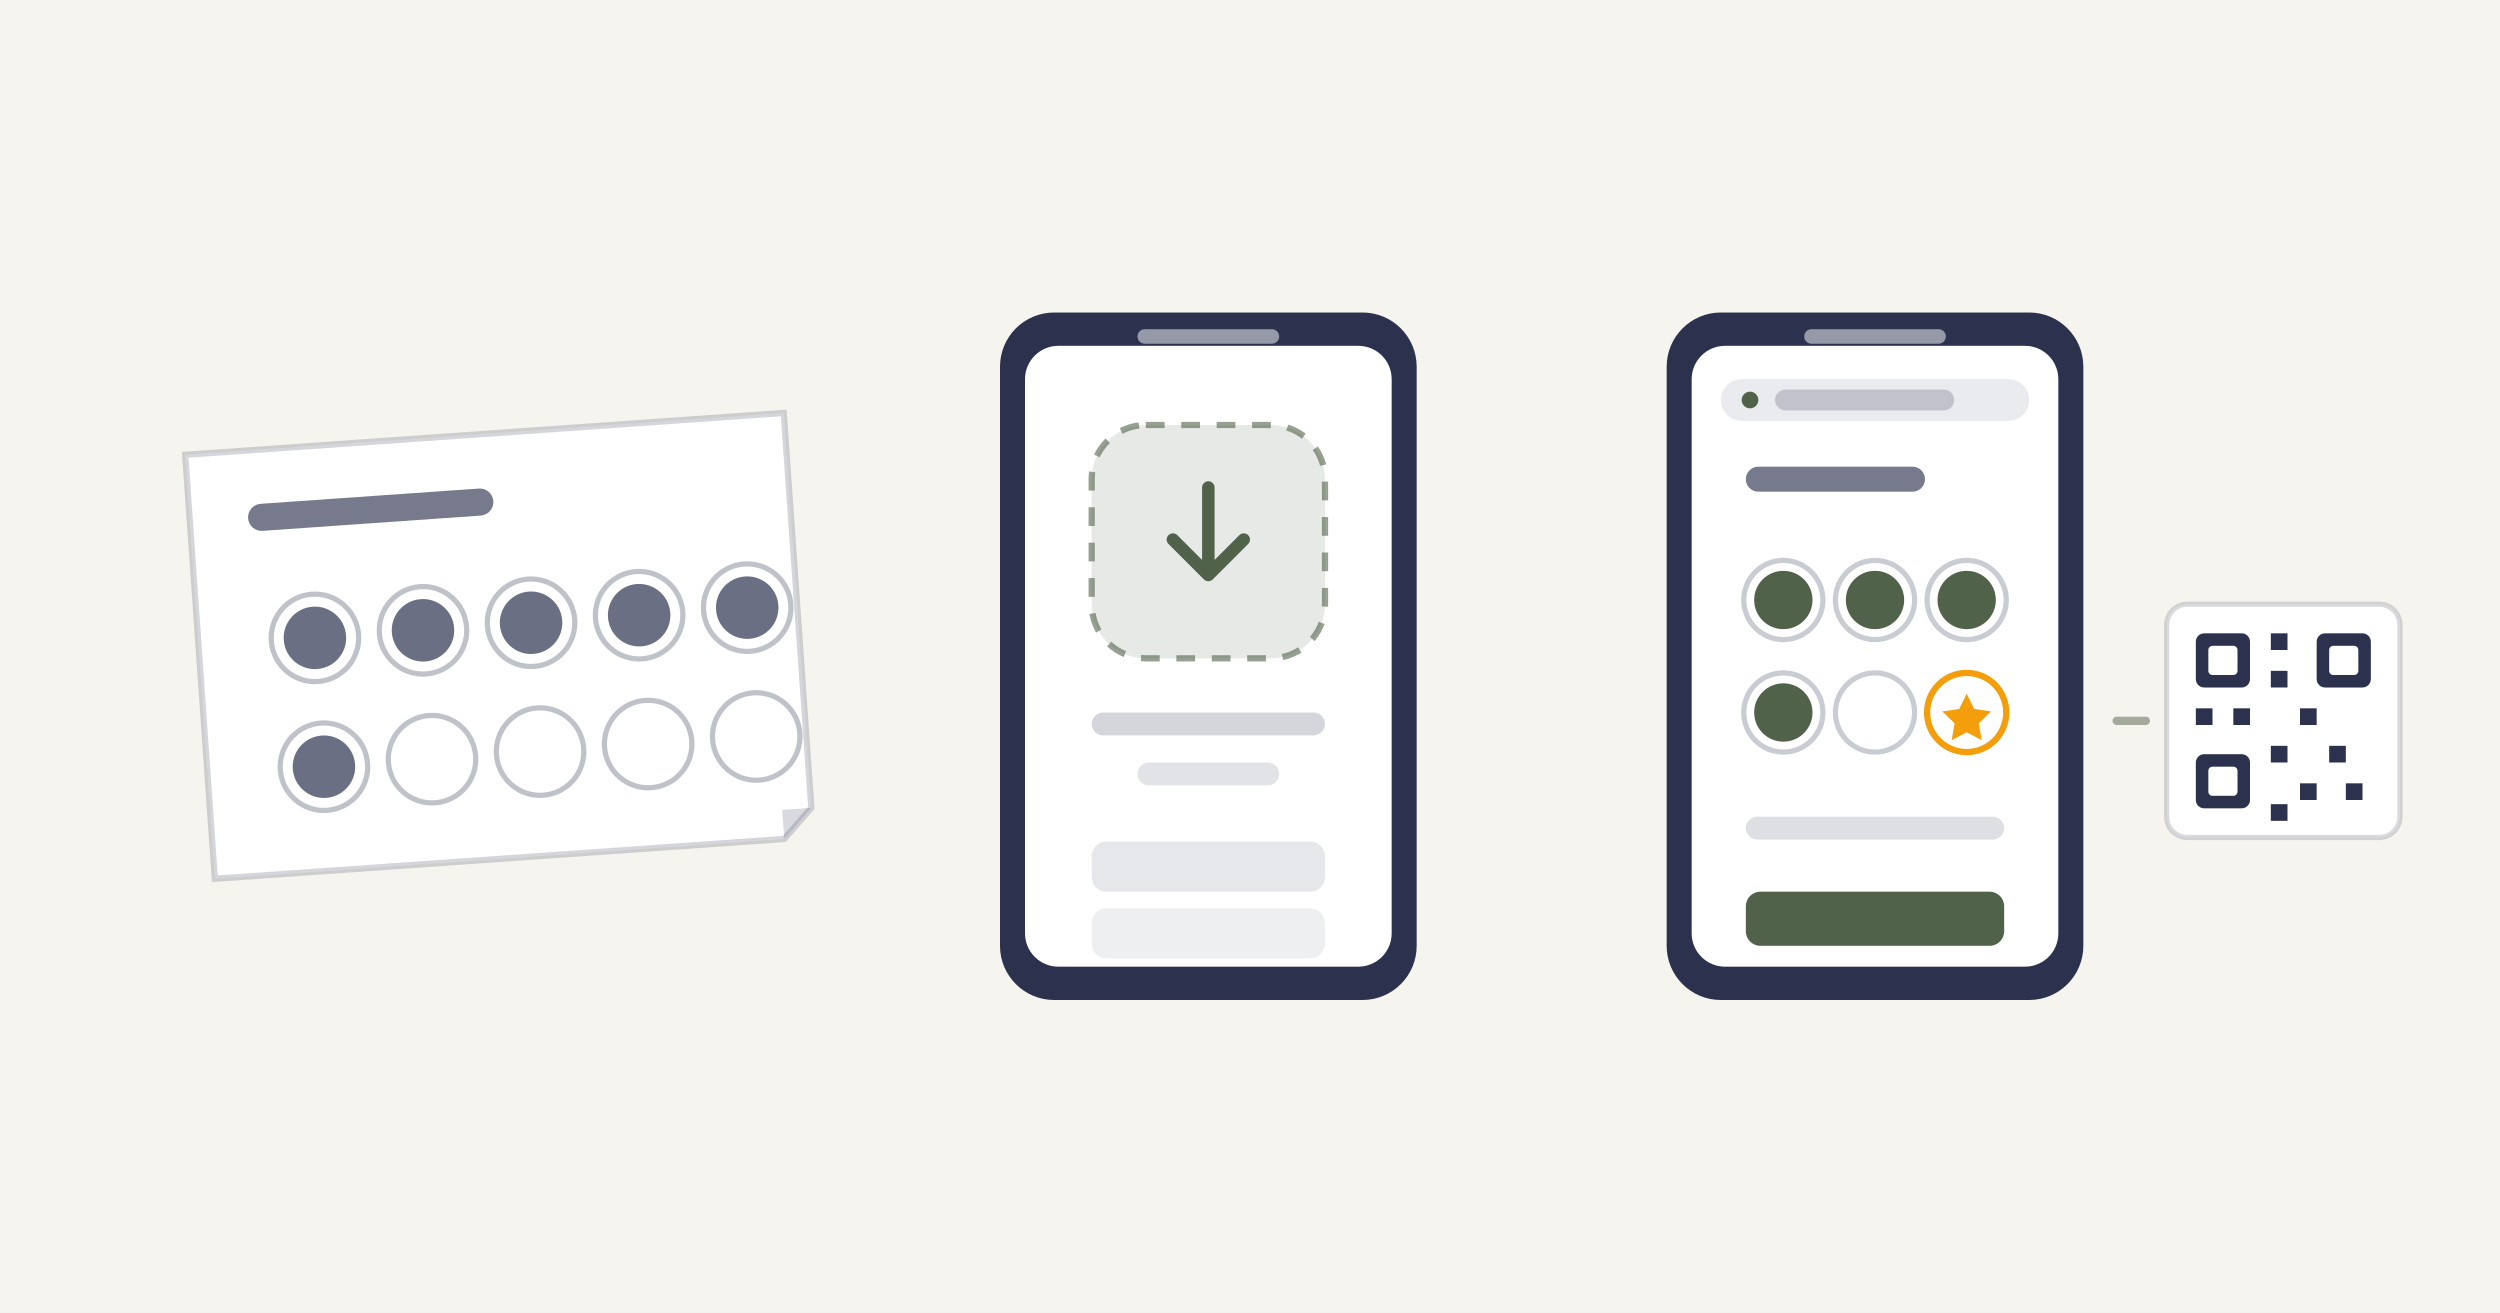
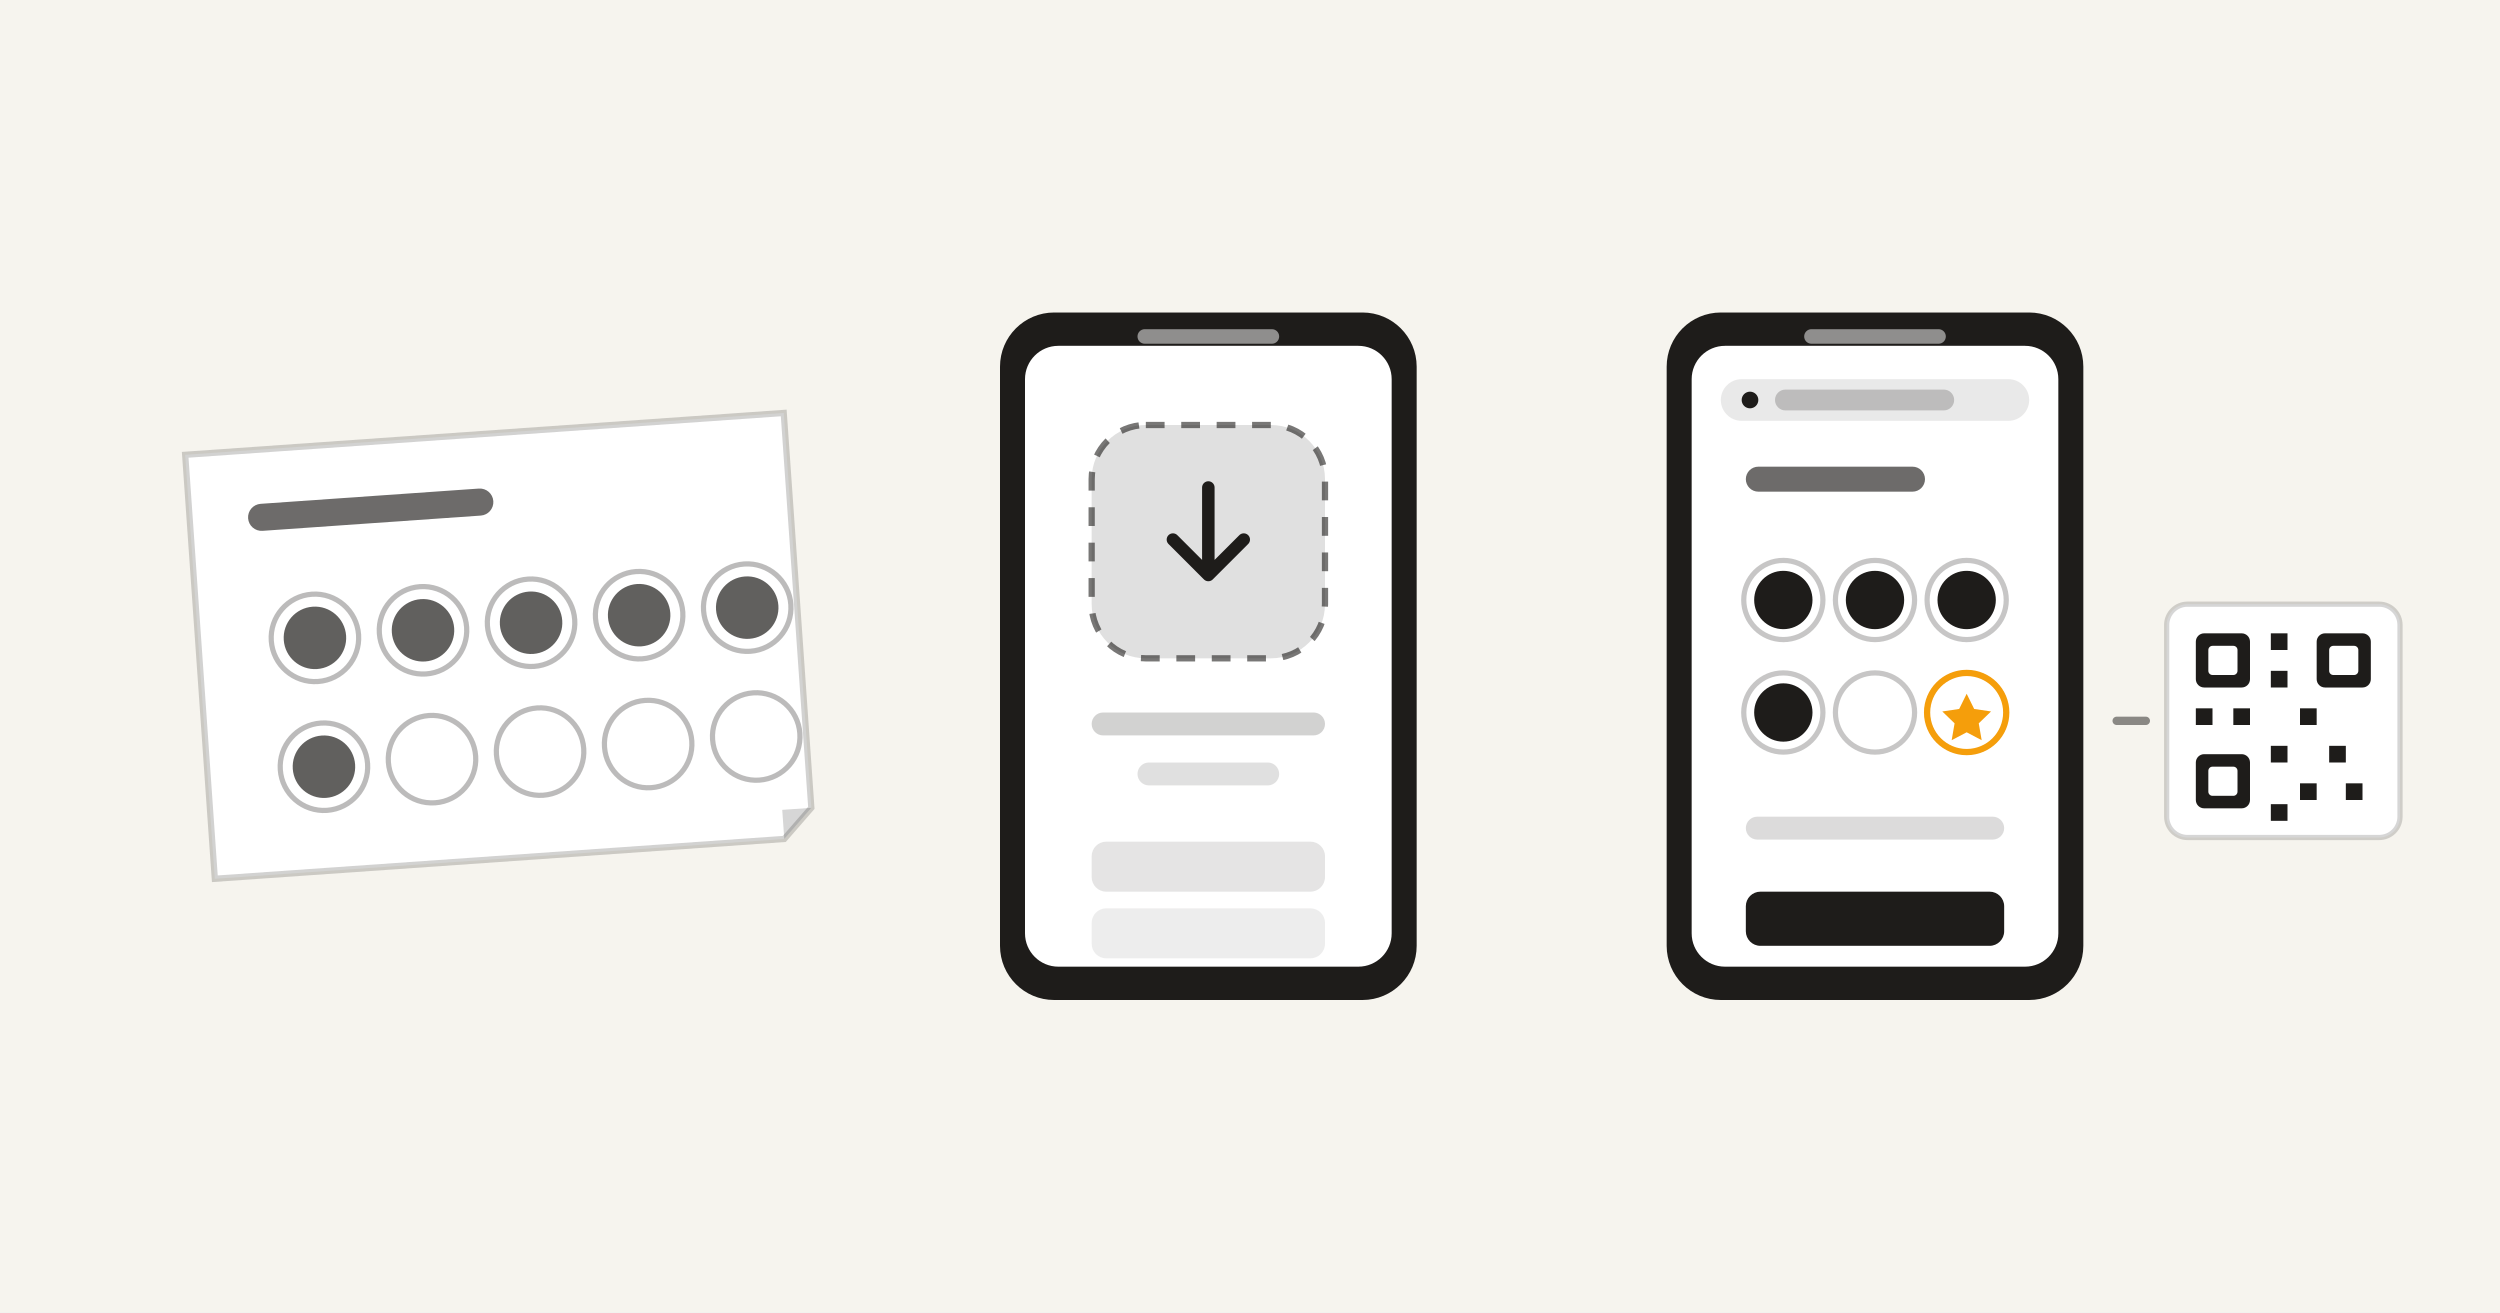
<svg xmlns="http://www.w3.org/2000/svg" viewBox="0 0 1200 630" width="1200" height="630" role="img" aria-label="Tre stempelkort side om side: et slidt papkort, en telefon med app-ikon og en telefon der viser et stempelkort i browseren">
  <rect width="1200" height="630" fill="#f6f4ee" />
  <g transform="rotate(-4 240 315)">
    <path d="M96 208 h288 v190 l-14 14 h-274 z" fill="#ffffff" />
-     <path d="M96 208 h288 v190 l-14 14 h-274 z" fill="none" stroke="#2c324e" stroke-width="3" opacity="0.2" />
-     <path d="M384 398 l-14 14 v-14 z" fill="#2c324e" opacity="0.18" />
-     <rect x="124" y="234" width="118" height="13" rx="6.5" fill="#2c324e" opacity="0.65" />
+     <path d="M96 208 h288 v190 l-14 14 h-274 z" fill="none" stroke="#1e1c1a" stroke-width="3" opacity="0.2" />
+     <path d="M384 398 l-14 14 v-14 z" fill="#1e1c1a" opacity="0.18" />
+     <rect x="124" y="234" width="118" height="13" rx="6.5" fill="#1e1c1a" opacity="0.65" />
    <g>
-       <g fill="none" stroke="#2c324e" stroke-width="2.5" opacity="0.3">
+       <g fill="none" stroke="#1e1c1a" stroke-width="2.5" opacity="0.3">
        <circle cx="152" cy="300" r="21" />
        <circle cx="204" cy="300" r="21" />
        <circle cx="256" cy="300" r="21" />
        <circle cx="308" cy="300" r="21" />
        <circle cx="360" cy="300" r="21" />
        <circle cx="152" cy="362" r="21" />
        <circle cx="204" cy="362" r="21" />
        <circle cx="256" cy="362" r="21" />
        <circle cx="308" cy="362" r="21" />
        <circle cx="360" cy="362" r="21" />
      </g>
-       <g fill="#2c324e" opacity="0.7">
+       <g fill="#1e1c1a" opacity="0.7">
        <circle cx="152" cy="300" r="15" />
        <circle cx="204" cy="300" r="15" />
        <circle cx="256" cy="300" r="15" />
        <circle cx="308" cy="300" r="15" />
        <circle cx="360" cy="300" r="15" />
        <circle cx="152" cy="362" r="15" />
      </g>
    </g>
  </g>
  <g>
-     <rect x="480" y="150" width="200" height="330" rx="26" fill="#2c324e" />
+     <rect x="480" y="150" width="200" height="330" rx="26" fill="#1e1c1a" />
    <rect x="492" y="166" width="176" height="298" rx="16" fill="#ffffff" />
    <rect x="546" y="158" width="68" height="7" rx="3.5" fill="#ffffff" opacity="0.5" />
-     <rect x="524" y="204" width="112" height="112" rx="26" fill="#51624a" opacity="0.14" />
-     <rect x="524" y="204" width="112" height="112" rx="26" fill="none" stroke="#51624a" stroke-width="3" stroke-dasharray="9 8" opacity="0.6" />
-     <path d="M580 234 v42 m0 0 l-17 -17 m17 17 l17 -17" fill="none" stroke="#51624a" stroke-width="6" stroke-linecap="round" stroke-linejoin="round" />
-     <rect x="524" y="342" width="112" height="11" rx="5.5" fill="#2c324e" opacity="0.2" />
-     <rect x="546" y="366" width="68" height="11" rx="5.5" fill="#2c324e" opacity="0.14" />
-     <rect x="524" y="404" width="112" height="24" rx="7" fill="#2c324e" opacity="0.12" />
-     <rect x="524" y="436" width="112" height="24" rx="7" fill="#2c324e" opacity="0.08" />
+     <rect x="524" y="204" width="112" height="112" rx="26" fill="#1e1c1a" opacity="0.14" />
+     <rect x="524" y="204" width="112" height="112" rx="26" fill="none" stroke="#1e1c1a" stroke-width="3" stroke-dasharray="9 8" opacity="0.6" />
+     <path d="M580 234 v42 m0 0 l-17 -17 m17 17 l17 -17" fill="none" stroke="#1e1c1a" stroke-width="6" stroke-linecap="round" stroke-linejoin="round" />
+     <rect x="524" y="342" width="112" height="11" rx="5.5" fill="#1e1c1a" opacity="0.2" />
+     <rect x="546" y="366" width="68" height="11" rx="5.5" fill="#1e1c1a" opacity="0.14" />
+     <rect x="524" y="404" width="112" height="24" rx="7" fill="#1e1c1a" opacity="0.12" />
+     <rect x="524" y="436" width="112" height="24" rx="7" fill="#1e1c1a" opacity="0.08" />
  </g>
  <g>
-     <rect x="800" y="150" width="200" height="330" rx="26" fill="#2c324e" />
+     <rect x="800" y="150" width="200" height="330" rx="26" fill="#1e1c1a" />
    <rect x="812" y="166" width="176" height="298" rx="16" fill="#ffffff" />
    <rect x="866" y="158" width="68" height="7" rx="3.5" fill="#ffffff" opacity="0.5" />
-     <rect x="826" y="182" width="148" height="20" rx="10" fill="#2c324e" opacity="0.1" />
-     <circle cx="840" cy="192" r="4" fill="#51624a" />
-     <rect x="852" y="187" width="86" height="10" rx="5" fill="#2c324e" opacity="0.22" />
-     <rect x="838" y="224" width="86" height="12" rx="6" fill="#2c324e" opacity="0.65" />
+     <rect x="826" y="182" width="148" height="20" rx="10" fill="#1e1c1a" opacity="0.1" />
+     <circle cx="840" cy="192" r="4" fill="#1e1c1a" />
+     <rect x="852" y="187" width="86" height="10" rx="5" fill="#1e1c1a" opacity="0.22" />
+     <rect x="838" y="224" width="86" height="12" rx="6" fill="#1e1c1a" opacity="0.65" />
    <g>
-       <g fill="none" stroke="#2c324e" stroke-width="2.5" opacity="0.25">
+       <g fill="none" stroke="#1e1c1a" stroke-width="2.5" opacity="0.25">
        <circle cx="856" cy="288" r="19" />
        <circle cx="900" cy="288" r="19" />
        <circle cx="944" cy="288" r="19" />
        <circle cx="856" cy="342" r="19" />
        <circle cx="900" cy="342" r="19" />
        <circle cx="944" cy="342" r="19" />
      </g>
-       <g fill="#51624a">
+       <g fill="#1e1c1a">
        <circle cx="856" cy="288" r="14" />
        <circle cx="900" cy="288" r="14" />
        <circle cx="944" cy="288" r="14" />
        <circle cx="856" cy="342" r="14" />
      </g>
      <circle cx="944" cy="342" r="19" fill="none" stroke="#f59e0b" stroke-width="3" />
      <path d="M944 333 l3.6 7.3 8.1 1.2 -5.9 5.7 1.4 8.1 -7.2 -3.8 -7.2 3.8 1.4 -8.1 -5.9 -5.7 8.1 -1.2 z" fill="#f59e0b" />
    </g>
-     <rect x="838" y="392" width="124" height="11" rx="5.5" fill="#2c324e" opacity="0.16" />
-     <rect x="838" y="428" width="124" height="26" rx="7" fill="#51624a" />
+     <rect x="838" y="392" width="124" height="11" rx="5.5" fill="#1e1c1a" opacity="0.16" />
+     <rect x="838" y="428" width="124" height="26" rx="7" fill="#1e1c1a" />
  </g>
  <g>
    <rect x="1040" y="290" width="112" height="112" rx="10" fill="#ffffff" />
-     <rect x="1040" y="290" width="112" height="112" rx="10" fill="none" stroke="#2c324e" stroke-width="2.5" opacity="0.18" />
-     <g fill="#2c324e">
+     <rect x="1040" y="290" width="112" height="112" rx="10" fill="none" stroke="#1e1c1a" stroke-width="2.5" opacity="0.18" />
+     <g fill="#1e1c1a">
      <rect x="1054" y="304" width="26" height="26" rx="4" />
      <rect x="1112" y="304" width="26" height="26" rx="4" />
      <rect x="1054" y="362" width="26" height="26" rx="4" />
      <g fill="#ffffff">
        <rect x="1060" y="310" width="14" height="14" rx="2" />
        <rect x="1118" y="310" width="14" height="14" rx="2" />
        <rect x="1060" y="368" width="14" height="14" rx="2" />
      </g>
      <rect x="1090" y="304" width="8" height="8" />
      <rect x="1090" y="322" width="8" height="8" />
      <rect x="1104" y="340" width="8" height="8" />
      <rect x="1090" y="358" width="8" height="8" />
      <rect x="1118" y="358" width="8" height="8" />
      <rect x="1104" y="376" width="8" height="8" />
      <rect x="1126" y="376" width="8" height="8" />
      <rect x="1054" y="340" width="8" height="8" />
      <rect x="1072" y="340" width="8" height="8" />
      <rect x="1090" y="386" width="8" height="8" />
    </g>
  </g>
-   <path d="M1030 346 h-14" stroke="#51624a" stroke-width="4" stroke-linecap="round" opacity="0.5" />
+   <path d="M1030 346 h-14" stroke="#1e1c1a" stroke-width="4" stroke-linecap="round" opacity="0.5" />
</svg>
